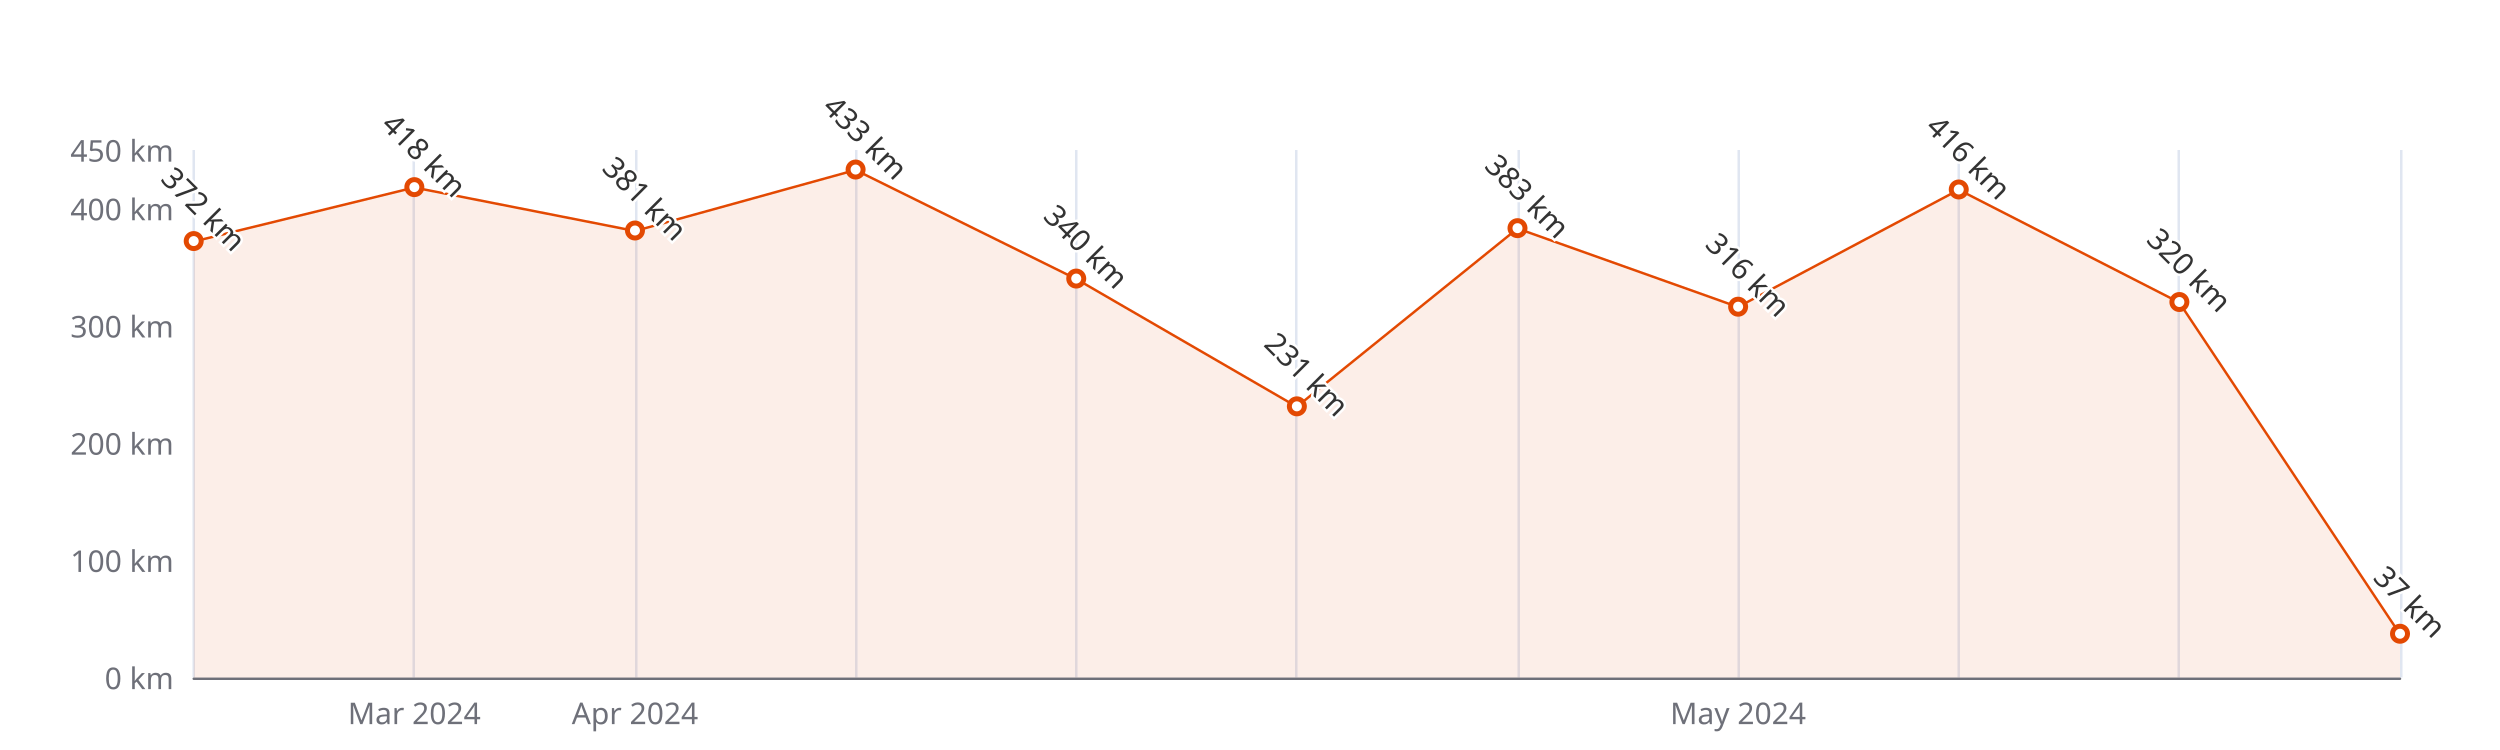
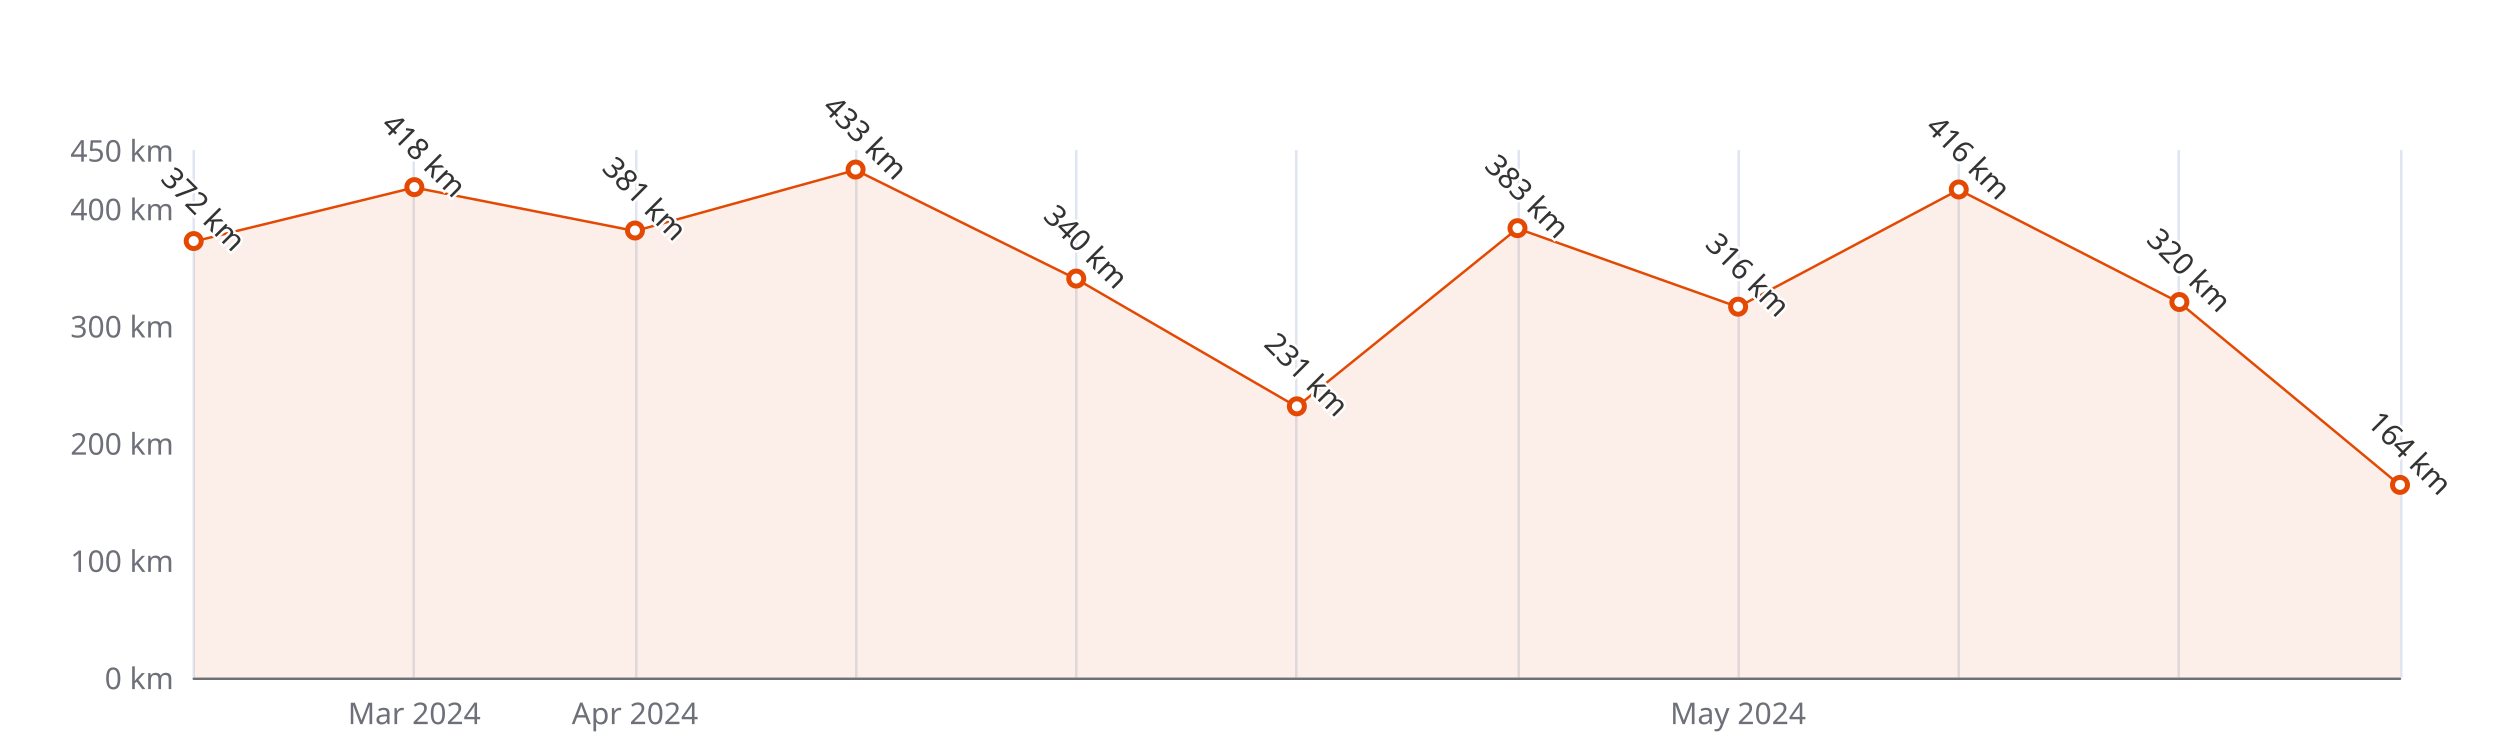
<svg xmlns="http://www.w3.org/2000/svg" width="1000" height="300" version="1.1" baseProfile="full" viewBox="0 0 1000 300">
  <rect width="1000" height="300" x="0" y="0" id="0" fill="#ffffff" />
  <path d="M77.5 60L77.5 271" fill="none" stroke="#E0E6F1" />
  <path d="M165.5 60L165.5 271" fill="none" stroke="#E0E6F1" />
  <path d="M254.5 60L254.5 271" fill="none" stroke="#E0E6F1" />
  <path d="M342.5 60L342.5 271" fill="none" stroke="#E0E6F1" />
  <path d="M430.5 60L430.5 271" fill="none" stroke="#E0E6F1" />
  <path d="M518.5 60L518.5 271" fill="none" stroke="#E0E6F1" />
  <path d="M607.5 60L607.5 271" fill="none" stroke="#E0E6F1" />
  <path d="M695.5 60L695.5 271" fill="none" stroke="#E0E6F1" />
  <path d="M783.5 60L783.5 271" fill="none" stroke="#E0E6F1" />
  <path d="M871.5 60L871.5 271" fill="none" stroke="#E0E6F1" />
  <path d="M960.5 60L960.5 271" fill="none" stroke="#E0E6F1" />
  <path d="M77.5 271.5L960 271.5" fill="none" stroke="#6E7079" stroke-linecap="round" />
  <text dominant-baseline="central" text-anchor="end" style="font-size:12px;font-family:sans-serif;" xml:space="preserve" transform="translate(69.48 271)" fill="#6E7079">0 km</text>
  <text dominant-baseline="central" text-anchor="end" style="font-size:12px;font-family:sans-serif;" xml:space="preserve" transform="translate(69.48 224.1111)" fill="#6E7079">100 km</text>
  <text dominant-baseline="central" text-anchor="end" style="font-size:12px;font-family:sans-serif;" xml:space="preserve" transform="translate(69.48 177.2222)" fill="#6E7079">200 km</text>
  <text dominant-baseline="central" text-anchor="end" style="font-size:12px;font-family:sans-serif;" xml:space="preserve" transform="translate(69.48 130.3333)" fill="#6E7079">300 km</text>
  <text dominant-baseline="central" text-anchor="end" style="font-size:12px;font-family:sans-serif;" xml:space="preserve" transform="translate(69.48 83.4444)" fill="#6E7079">400 km</text>
  <text dominant-baseline="central" text-anchor="end" style="font-size:12px;font-family:sans-serif;" xml:space="preserve" transform="translate(69.48 60)" fill="#6E7079">450 km</text>
  <text dominant-baseline="central" text-anchor="middle" style="font-size:12px;font-family:sans-serif;" xml:space="preserve" y="6" transform="translate(165.732 279)" fill="#6E7079">Mar 2024</text>
  <text dominant-baseline="central" text-anchor="middle" style="font-size:12px;font-family:sans-serif;" xml:space="preserve" y="6" transform="translate(253.984 279)" fill="#6E7079">Apr 2024</text>
  <text dominant-baseline="central" text-anchor="middle" style="font-size:12px;font-family:sans-serif;" xml:space="preserve" y="6" transform="translate(695.244 279)" fill="#6E7079">May 2024</text>
  <g clip-path="url(#zr5-c0)">
-     <path d="M77.5 96.6L165.7 75L254 92.4L342.2 68L430.5 111.6L518.7 162.7L607 91.4L695.2 122.8L783.5 75.9L871.7 121L960 253.7L960 271L871.7 271L783.5 271L695.2 271L607 271L518.7 271L430.5 271L342.2 271L254 271L165.7 271L77.5 271Z" fill="rgb(227,73,2)" fill-opacity="0.09" />
-     <path d="M77.5 96.6L165.7 75L254 92.4L342.2 68L430.5 111.6L518.7 162.7L607 91.4L695.2 122.8L783.5 75.9L871.7 121L960 253.7" fill="none" stroke="#E34902" stroke-linejoin="bevel" />
+     <path d="M77.5 96.6L165.7 75L254 92.4L342.2 68L430.5 111.6L518.7 162.7L607 91.4L695.2 122.8L783.5 75.9L871.7 121L960 194.1L960 271L871.7 271L783.5 271L695.2 271L607 271L518.7 271L430.5 271L342.2 271L254 271L165.7 271L77.5 271Z" fill="rgb(227,73,2)" fill-opacity="0.09" />
+     <path d="M77.5 96.6L165.7 75L254 92.4L342.2 68L430.5 111.6L518.7 162.7L607 91.4L695.2 122.8L783.5 75.9L871.7 121L960 194.1" fill="none" stroke="#E34902" stroke-linejoin="bevel" />
  </g>
  <path d="M1 0A1 1 0 1 1 1 -0.1A1 1 0 0 1 1 0" transform="matrix(3,0,0,3,77.48,96.5733)" fill="#fff" stroke="#E34902" stroke-width="0.667" />
  <path d="M1 0A1 1 0 1 1 1 -0.1A1 1 0 0 1 1 0" transform="matrix(3,0,0,3,165.732,75.0044)" fill="#fff" stroke="#E34902" stroke-width="0.667" />
  <path d="M1 0A1 1 0 1 1 1 -0.1A1 1 0 0 1 1 0" transform="matrix(3,0,0,3,253.984,92.3533)" fill="#fff" stroke="#E34902" stroke-width="0.667" />
  <path d="M1 0A1 1 0 1 1 1 -0.1A1 1 0 0 1 1 0" transform="matrix(3,0,0,3,342.236,67.9711)" fill="#fff" stroke="#E34902" stroke-width="0.667" />
  <path d="M1 0A1 1 0 1 1 1 -0.1A1 1 0 0 1 1 0" transform="matrix(3,0,0,3,430.488,111.5778)" fill="#fff" stroke="#E34902" stroke-width="0.667" />
  <path d="M1 0A1 1 0 1 1 1 -0.1A1 1 0 0 1 1 0" transform="matrix(3,0,0,3,518.74,162.6867)" fill="#fff" stroke="#E34902" stroke-width="0.667" />
  <path d="M1 0A1 1 0 1 1 1 -0.1A1 1 0 0 1 1 0" transform="matrix(3,0,0,3,606.992,91.4156)" fill="#fff" stroke="#E34902" stroke-width="0.667" />
  <path d="M1 0A1 1 0 1 1 1 -0.1A1 1 0 0 1 1 0" transform="matrix(3,0,0,3,695.244,122.8311)" fill="#fff" stroke="#E34902" stroke-width="0.667" />
  <path d="M1 0A1 1 0 1 1 1 -0.1A1 1 0 0 1 1 0" transform="matrix(3,0,0,3,783.496,75.9422)" fill="#fff" stroke="#E34902" stroke-width="0.667" />
  <path d="M1 0A1 1 0 1 1 1 -0.1A1 1 0 0 1 1 0" transform="matrix(3,0,0,3,871.748,120.9556)" fill="#fff" stroke="#E34902" stroke-width="0.667" />
-   <path d="M1 0A1 1 0 1 1 1 -0.1A1 1 0 0 1 1 0" transform="matrix(3,0,0,3,960,253.6511)" fill="#fff" stroke="#E34902" stroke-width="0.667" />
+   <path d="M1 0A1 1 0 1 1 1 -0.1A1 1 0 0 1 1 0" transform="matrix(3,0,0,3,960,194.1022)" fill="#fff" stroke="#E34902" stroke-width="0.667" />
  <text dominant-baseline="central" text-anchor="middle" style="font-size:12px;font-family:sans-serif;" xml:space="preserve" y="-6" transform="matrix(0.707,0.707,-0.707,0.707,77.48,87.5733)" fill="#333" stroke="rgb(255,255,255)" stroke-width="2" paint-order="stroke" stroke-miterlimit="2">372 km</text>
  <text dominant-baseline="central" text-anchor="middle" style="font-size:12px;font-family:sans-serif;" xml:space="preserve" y="-6" transform="matrix(0.707,0.707,-0.707,0.707,165.732,66.0044)" fill="#333" stroke="rgb(255,255,255)" stroke-width="2" paint-order="stroke" stroke-miterlimit="2">418 km</text>
  <text dominant-baseline="central" text-anchor="middle" style="font-size:12px;font-family:sans-serif;" xml:space="preserve" y="-6" transform="matrix(0.707,0.707,-0.707,0.707,253.984,83.3533)" fill="#333" stroke="rgb(255,255,255)" stroke-width="2" paint-order="stroke" stroke-miterlimit="2">381 km</text>
  <text dominant-baseline="central" text-anchor="middle" style="font-size:12px;font-family:sans-serif;" xml:space="preserve" y="-6" transform="matrix(0.707,0.707,-0.707,0.707,342.236,58.9711)" fill="#333" stroke="rgb(255,255,255)" stroke-width="2" paint-order="stroke" stroke-miterlimit="2">433 km</text>
  <text dominant-baseline="central" text-anchor="middle" style="font-size:12px;font-family:sans-serif;" xml:space="preserve" y="-6" transform="matrix(0.707,0.707,-0.707,0.707,430.488,102.5778)" fill="#333" stroke="rgb(255,255,255)" stroke-width="2" paint-order="stroke" stroke-miterlimit="2">340 km</text>
  <text dominant-baseline="central" text-anchor="middle" style="font-size:12px;font-family:sans-serif;" xml:space="preserve" y="-6" transform="matrix(0.707,0.707,-0.707,0.707,518.74,153.6867)" fill="#333" stroke="rgb(255,255,255)" stroke-width="2" paint-order="stroke" stroke-miterlimit="2">231 km</text>
  <text dominant-baseline="central" text-anchor="middle" style="font-size:12px;font-family:sans-serif;" xml:space="preserve" y="-6" transform="matrix(0.707,0.707,-0.707,0.707,606.992,82.4156)" fill="#333" stroke="rgb(255,255,255)" stroke-width="2" paint-order="stroke" stroke-miterlimit="2">383 km</text>
  <text dominant-baseline="central" text-anchor="middle" style="font-size:12px;font-family:sans-serif;" xml:space="preserve" y="-6" transform="matrix(0.707,0.707,-0.707,0.707,695.244,113.8311)" fill="#333" stroke="rgb(255,255,255)" stroke-width="2" paint-order="stroke" stroke-miterlimit="2">316 km</text>
  <text dominant-baseline="central" text-anchor="middle" style="font-size:12px;font-family:sans-serif;" xml:space="preserve" y="-6" transform="matrix(0.707,0.707,-0.707,0.707,783.496,66.9422)" fill="#333" stroke="rgb(255,255,255)" stroke-width="2" paint-order="stroke" stroke-miterlimit="2">416 km</text>
  <text dominant-baseline="central" text-anchor="middle" style="font-size:12px;font-family:sans-serif;" xml:space="preserve" y="-6" transform="matrix(0.707,0.707,-0.707,0.707,871.748,111.9556)" fill="#333" stroke="rgb(255,255,255)" stroke-width="2" paint-order="stroke" stroke-miterlimit="2">320 km</text>
-   <text dominant-baseline="central" text-anchor="middle" style="font-size:12px;font-family:sans-serif;" xml:space="preserve" y="-6" transform="matrix(0.707,0.707,-0.707,0.707,960,244.6511)" fill="#333" stroke="rgb(255,255,255)" stroke-width="2" paint-order="stroke" stroke-miterlimit="2">37 km</text>
+   <text dominant-baseline="central" text-anchor="middle" style="font-size:12px;font-family:sans-serif;" xml:space="preserve" y="-6" transform="matrix(0.707,0.707,-0.707,0.707,960,185.1022)" fill="#333" stroke="rgb(255,255,255)" stroke-width="2" paint-order="stroke" stroke-miterlimit="2">164 km</text>
  <defs>
    <clipPath id="zr5-c0">
      <path d="M76 59.5l884 0l0 212l-884 0Z" fill="#000" />
    </clipPath>
  </defs>
</svg>
